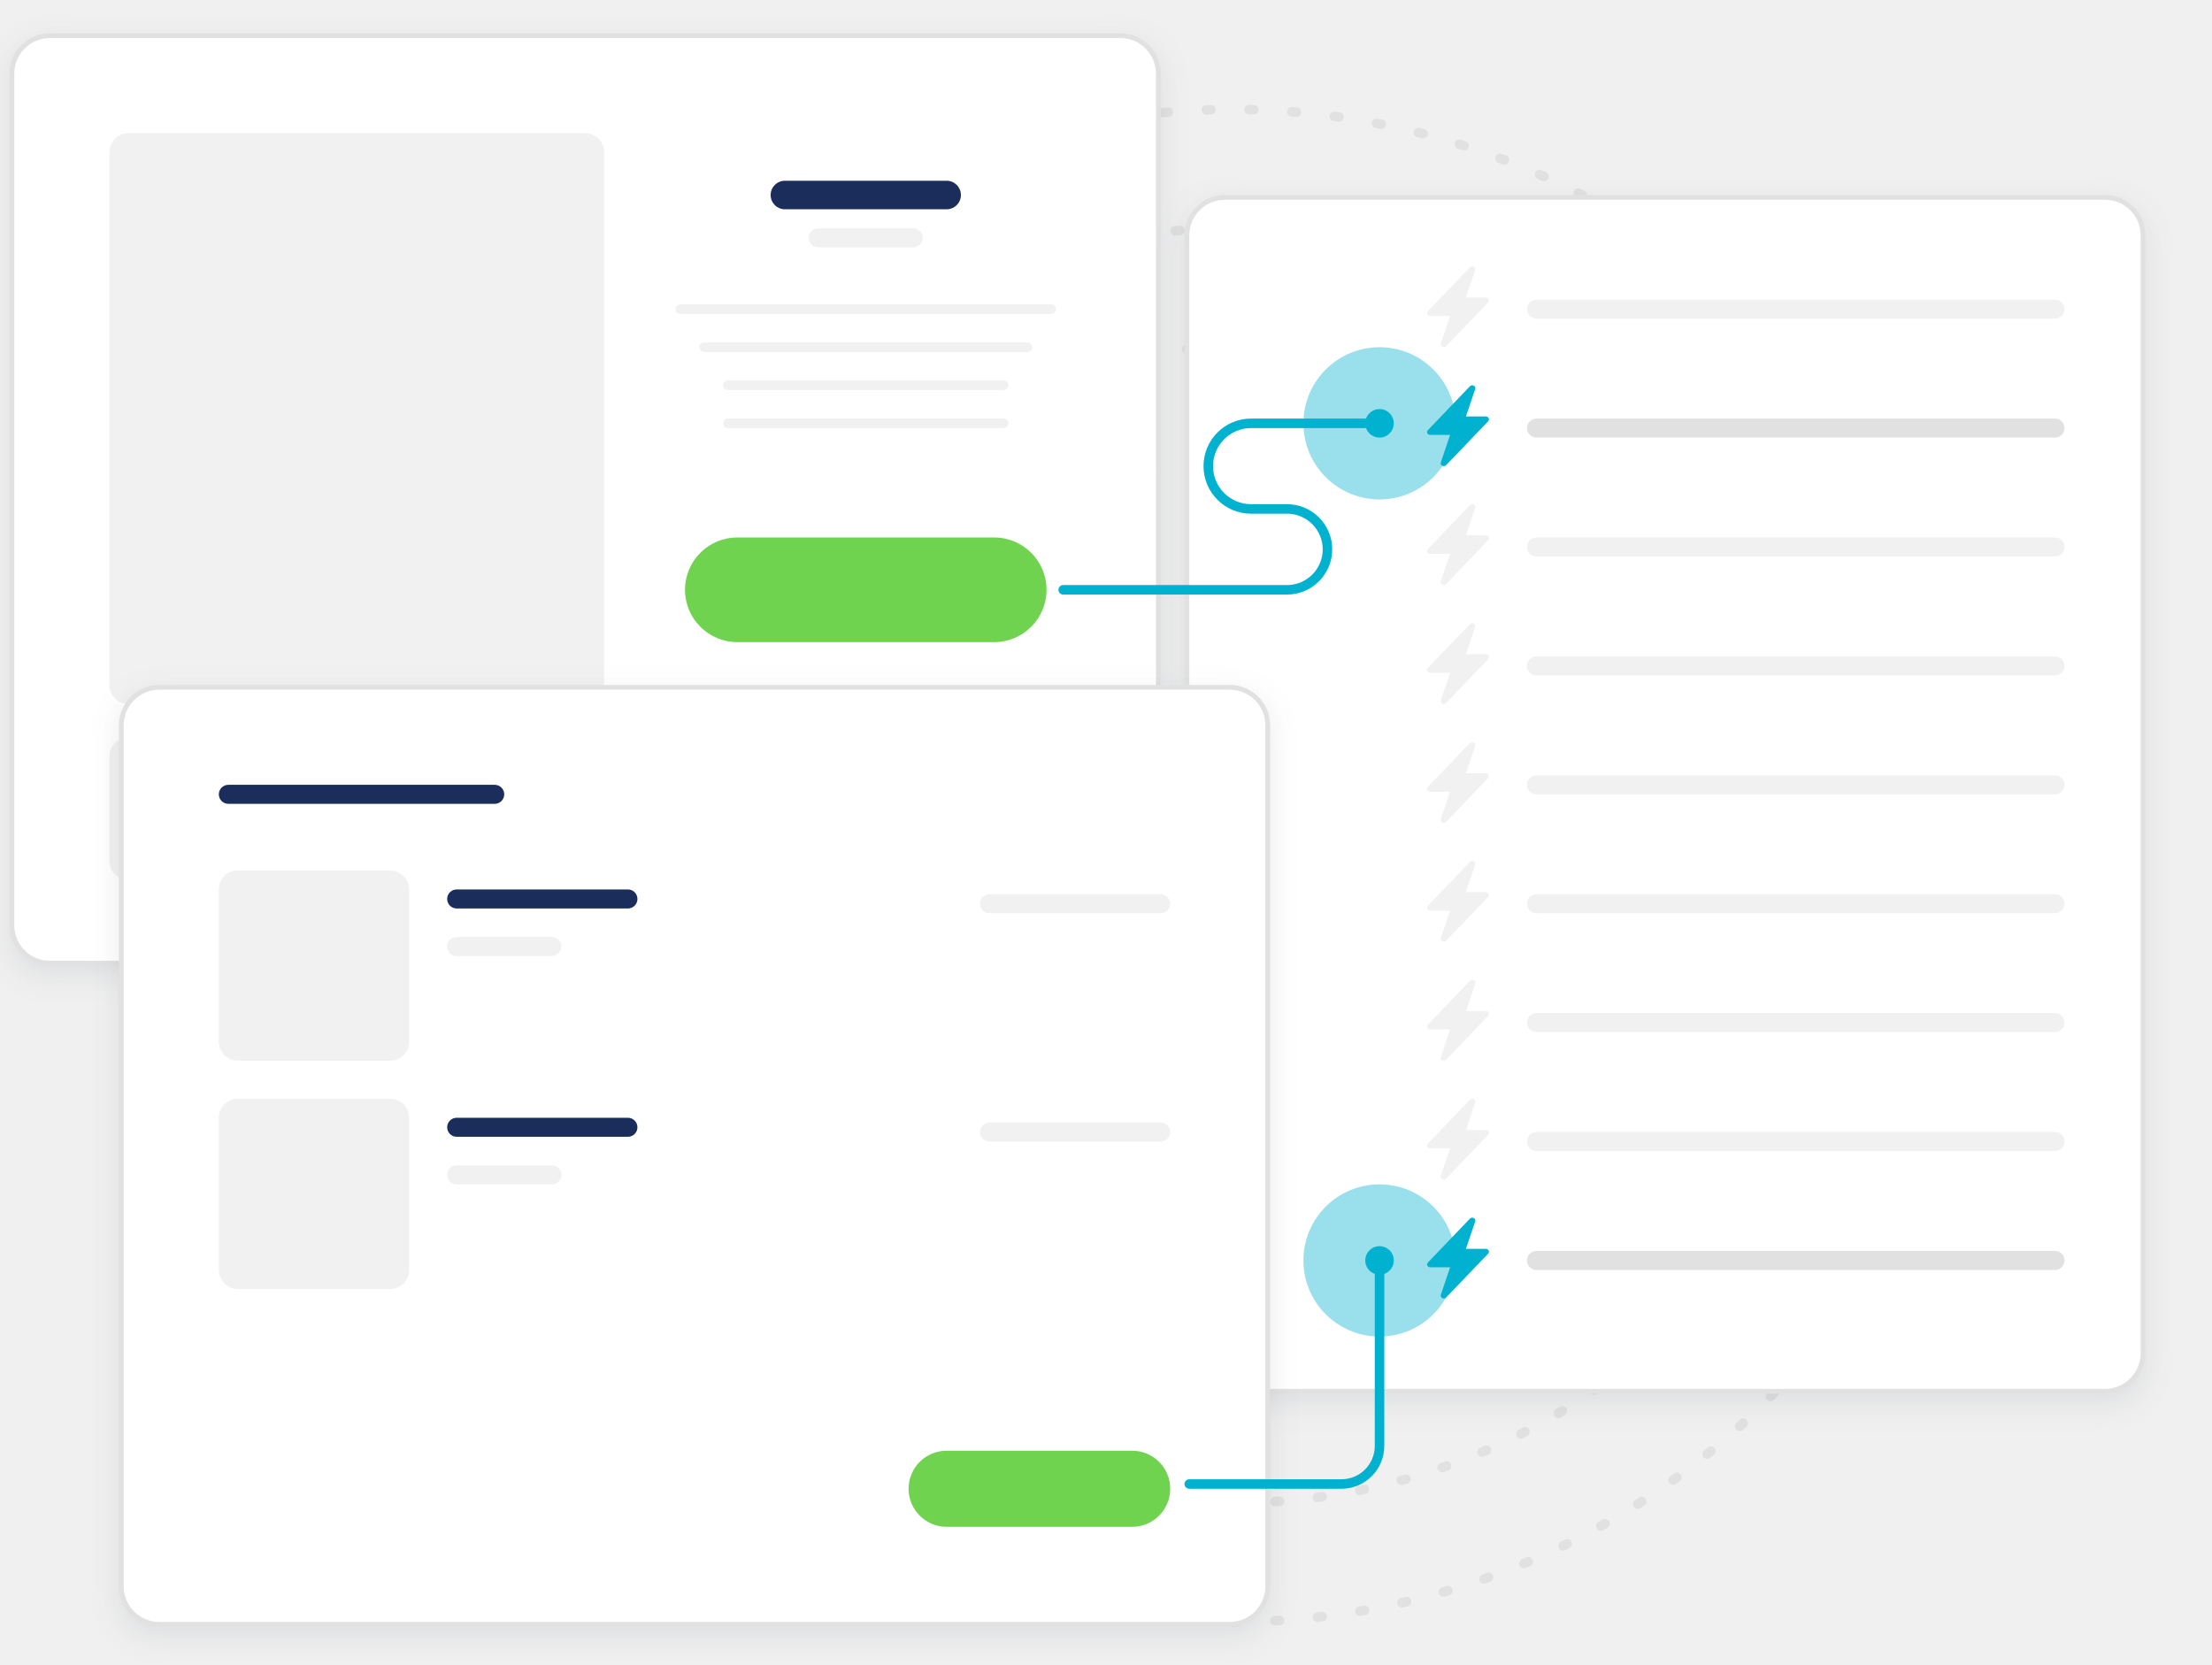
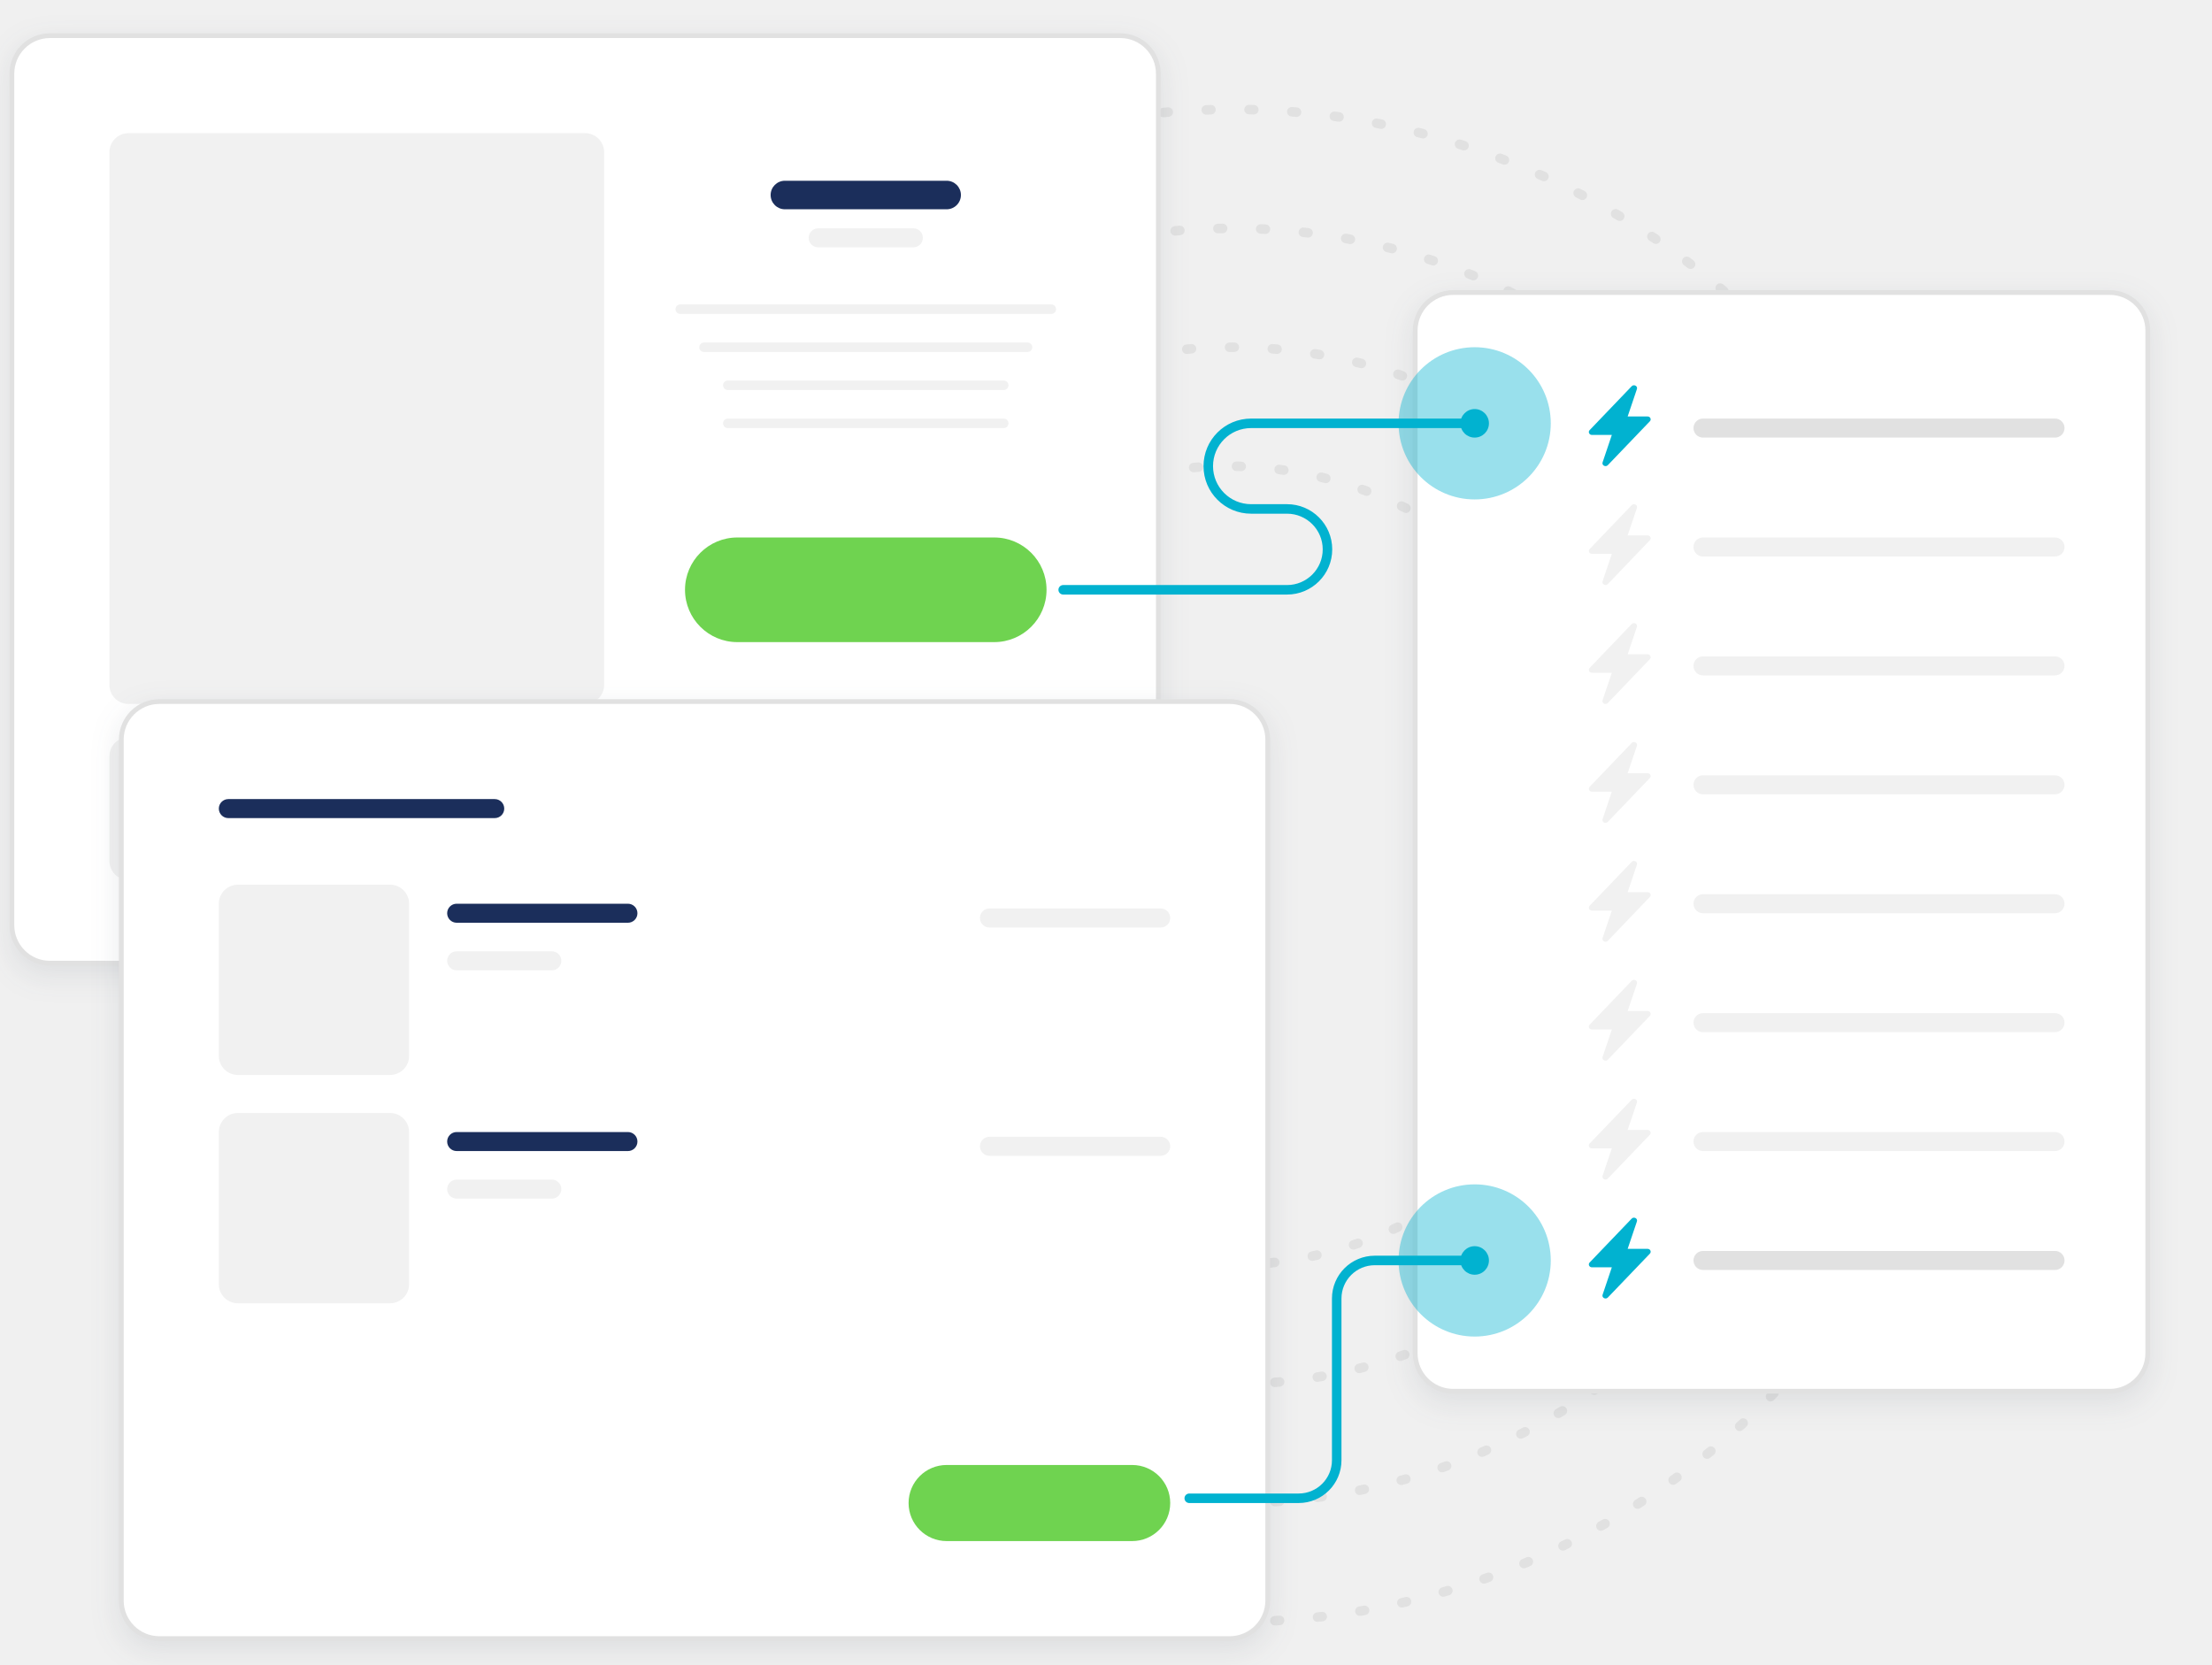
<svg xmlns="http://www.w3.org/2000/svg" xmlns:xlink="http://www.w3.org/1999/xlink" width="465" height="350" viewBox="0 0 465 350">
  <defs>
    <rect id="activity-tracking-b" width="240" height="194" x="0" y="0" rx="8" />
    <filter id="activity-tracking-a" width="109.2%" height="111.3%" x="-4.6%" y="-4.6%" filterUnits="objectBoundingBox">
      <feMorphology in="SourceAlpha" operator="dilate" radius="1" result="shadowSpreadOuter1" />
      <feOffset dy="2" in="shadowSpreadOuter1" result="shadowOffsetOuter1" />
      <feGaussianBlur in="shadowOffsetOuter1" result="shadowBlurOuter1" stdDeviation="3" />
      <feComposite in="shadowBlurOuter1" in2="SourceAlpha" operator="out" result="shadowBlurOuter1" />
      <feColorMatrix in="shadowBlurOuter1" values="0 0 0 0 0.208   0 0 0 0 0.259   0 0 0 0 0.329  0 0 0 0.101 0" />
    </filter>
-     <rect id="activity-tracking-d" width="200" height="250" x="0" y="0" rx="8" />
-     <filter id="activity-tracking-c" width="111%" height="108.8%" x="-5.5%" y="-3.6%" filterUnits="objectBoundingBox">
+     <rect id="activity-tracking-d" width="153" height="230" x="0" y="0" rx="8" />
+     <filter id="activity-tracking-c" width="114.4%" height="109.6%" x="-7.2%" y="-3.9%" filterUnits="objectBoundingBox">
      <feMorphology in="SourceAlpha" operator="dilate" radius="1" result="shadowSpreadOuter1" />
      <feOffset dy="2" in="shadowSpreadOuter1" result="shadowOffsetOuter1" />
      <feGaussianBlur in="shadowOffsetOuter1" result="shadowBlurOuter1" stdDeviation="3" />
      <feComposite in="shadowBlurOuter1" in2="SourceAlpha" operator="out" result="shadowBlurOuter1" />
      <feColorMatrix in="shadowBlurOuter1" values="0 0 0 0 0.208   0 0 0 0 0.259   0 0 0 0 0.329  0 0 0 0.101 0" />
    </filter>
    <rect id="activity-tracking-f" width="240" height="196" x="0" y="0" rx="8" />
    <filter id="activity-tracking-e" width="109.2%" height="111.2%" x="-4.6%" y="-4.6%" filterUnits="objectBoundingBox">
      <feMorphology in="SourceAlpha" operator="dilate" radius="1" result="shadowSpreadOuter1" />
      <feOffset dy="2" in="shadowSpreadOuter1" result="shadowOffsetOuter1" />
      <feGaussianBlur in="shadowOffsetOuter1" result="shadowBlurOuter1" stdDeviation="3" />
      <feComposite in="shadowBlurOuter1" in2="SourceAlpha" operator="out" result="shadowBlurOuter1" />
      <feColorMatrix in="shadowBlurOuter1" values="0 0 0 0 0.208   0 0 0 0 0.259   0 0 0 0 0.329  0 0 0 0.101 0" />
    </filter>
  </defs>
  <g fill="none" fill-rule="evenodd">
    <g stroke="#E1E1E1" stroke-dasharray="1 8" stroke-linecap="round" stroke-linejoin="round" stroke-width="2" transform="translate(100 23)">
      <path d="M159,318 C246.813,318 318,246.813 318,159 C318,71.187 246.813,0 159,0 C71.187,0 0,71.187 0,159 C0,246.813 71.187,318 159,318 Z" />
      <path d="M159,293 C233.006,293 293,233.006 293,159 C293,84.994 233.006,25 159,25 C84.994,25 25,84.994 25,159 C25,233.006 84.994,293 159,293 Z" />
      <path d="M159,268 C219.199,268 268,219.199 268,159 C268,98.801 219.199,50 159,50 C98.801,50 50,98.801 50,159 C50,219.199 98.801,268 159,268 Z" />
      <path d="M158,243 C204.392,243 242,205.392 242,159 C242,112.608 204.392,75 158,75 C111.608,75 74,112.608 74,159 C74,205.392 111.608,243 158,243 Z" />
    </g>
    <g transform="translate(3 8)">
      <use fill="#000" filter="url(#activity-tracking-a)" xlink:href="#activity-tracking-b" />
      <rect width="241" height="195" x="-.5" y="-.5" fill="#FFF" stroke="#E1E1E1" rx="8" />
      <g fill="#F1F1F1" transform="translate(20 20)">
        <rect width="104" height="120" rx="4" />
        <rect width="30" height="30" y="127" rx="4" />
        <rect width="30" height="30" x="37" y="127" rx="4" />
        <rect width="30" height="30" x="74" y="127" rx="4" />
      </g>
      <rect width="76" height="22" x="141" y="105" fill="#6FD350" rx="11" />
      <rect width="40" height="6" x="159" y="30" fill="#1B2E5B" rx="3" />
      <rect width="24" height="4" x="167" y="40" fill="#F1F1F1" rx="2" />
      <rect width="80" height="2" x="139" y="56" fill="#F1F1F1" rx="1" />
      <rect width="70" height="2" x="144" y="64" fill="#F1F1F1" rx="1" />
      <rect width="60" height="2" x="149" y="72" fill="#F1F1F1" rx="1" />
      <rect width="60" height="2" x="149" y="80" fill="#F1F1F1" rx="1" />
    </g>
-     <g transform="translate(250 42)">
+     <g transform="translate(298 62)">
      <use fill="#000" filter="url(#activity-tracking-c)" xlink:href="#activity-tracking-d" />
-       <rect width="201" height="251" x="-.5" y="-.5" fill="#FFF" stroke="#E1E1E1" rx="8" />
-       <g transform="translate(50 39)">
+       <rect width="154" height="231" x="-.5" y="-.5" fill="#FFF" stroke="#E1E1E1" rx="8" />
+       <g transform="translate(36 19)">
        <path fill="#01B2D0" fill-rule="nonzero" d="M12.833,7.57 C13.208,7.179 12.911,6.558 12.349,6.558 L8.164,6.558 L10.109,0.793 C10.319,0.17 9.472,-0.281 9.005,0.206 L0.167,9.43 C-0.208,9.821 0.089,10.442 0.651,10.442 L4.833,10.442 L2.891,16.207 C2.681,16.83 3.528,17.281 3.995,16.794 L12.833,7.57 Z" />
-         <rect width="113" height="4" x="21" y="7" fill="#E1E1E1" rx="2" />
+         <rect width="78" height="4" x="22" y="7" fill="#E1E1E1" rx="2" />
      </g>
-       <g fill="#F1F1F1" transform="translate(50 64)">
+       <g fill="#F1F1F1" transform="translate(36 44)">
        <path fill-rule="nonzero" d="M12.833,7.57 C13.208,7.179 12.911,6.558 12.349,6.558 L8.164,6.558 L10.109,0.793 C10.319,0.17 9.472,-0.281 9.005,0.206 L0.167,9.43 C-0.208,9.821 0.089,10.442 0.651,10.442 L4.833,10.442 L2.891,16.207 C2.681,16.83 3.528,17.281 3.995,16.794 L12.833,7.57 Z" />
-         <rect width="113" height="4" x="21" y="7" rx="2" />
+         <rect width="78" height="4" x="22" y="7" rx="2" />
      </g>
-       <g fill="#F1F1F1" transform="translate(50 14)">
+       <g fill="#F1F1F1" transform="translate(36 69)">
        <path fill-rule="nonzero" d="M12.833,7.57 C13.208,7.179 12.911,6.558 12.349,6.558 L8.164,6.558 L10.109,0.793 C10.319,0.17 9.472,-0.281 9.005,0.206 L0.167,9.43 C-0.208,9.821 0.089,10.442 0.651,10.442 L4.833,10.442 L2.891,16.207 C2.681,16.83 3.528,17.281 3.995,16.794 L12.833,7.57 Z" />
-         <rect width="113" height="4" x="21" y="7" rx="2" />
+         <rect width="78" height="4" x="22" y="7" rx="2" />
      </g>
-       <g fill="#F1F1F1" transform="translate(50 89)">
+       <g fill="#F1F1F1" transform="translate(36 94)">
        <path fill-rule="nonzero" d="M12.833,7.57 C13.208,7.179 12.911,6.558 12.349,6.558 L8.164,6.558 L10.109,0.793 C10.319,0.17 9.472,-0.281 9.005,0.206 L0.167,9.43 C-0.208,9.821 0.089,10.442 0.651,10.442 L4.833,10.442 L2.891,16.207 C2.681,16.83 3.528,17.281 3.995,16.794 L12.833,7.57 Z" />
-         <rect width="113" height="4" x="21" y="7" rx="2" />
+         <rect width="78" height="4" x="22" y="7" rx="2" />
      </g>
-       <g fill="#F1F1F1" transform="translate(50 114)">
+       <g fill="#F1F1F1" transform="translate(36 119)">
        <path fill-rule="nonzero" d="M12.833,7.57 C13.208,7.179 12.911,6.558 12.349,6.558 L8.164,6.558 L10.109,0.793 C10.319,0.17 9.472,-0.281 9.005,0.206 L0.167,9.43 C-0.208,9.821 0.089,10.442 0.651,10.442 L4.833,10.442 L2.891,16.207 C2.681,16.83 3.528,17.281 3.995,16.794 L12.833,7.57 Z" />
-         <rect width="113" height="4" x="21" y="7" rx="2" />
+         <rect width="78" height="4" x="22" y="7" rx="2" />
      </g>
-       <g fill="#F1F1F1" transform="translate(50 139)">
+       <g fill="#F1F1F1" transform="translate(36 144)">
        <path fill-rule="nonzero" d="M12.833,7.57 C13.208,7.179 12.911,6.558 12.349,6.558 L8.164,6.558 L10.109,0.793 C10.319,0.17 9.472,-0.281 9.005,0.206 L0.167,9.43 C-0.208,9.821 0.089,10.442 0.651,10.442 L4.833,10.442 L2.891,16.207 C2.681,16.83 3.528,17.281 3.995,16.794 L12.833,7.57 Z" />
-         <rect width="113" height="4" x="21" y="7" rx="2" />
+         <rect width="78" height="4" x="22" y="7" rx="2" />
      </g>
-       <g fill="#F1F1F1" transform="translate(50 164)">
+       <g fill="#F1F1F1" transform="translate(36 169)">
        <path fill-rule="nonzero" d="M12.833,7.57 C13.208,7.179 12.911,6.558 12.349,6.558 L8.164,6.558 L10.109,0.793 C10.319,0.17 9.472,-0.281 9.005,0.206 L0.167,9.43 C-0.208,9.821 0.089,10.442 0.651,10.442 L4.833,10.442 L2.891,16.207 C2.681,16.83 3.528,17.281 3.995,16.794 L12.833,7.57 Z" />
-         <rect width="113" height="4" x="21" y="7" rx="2" />
+         <rect width="78" height="4" x="22" y="7" rx="2" />
      </g>
-       <g fill="#F1F1F1" transform="translate(50 189)">
-         <path fill-rule="nonzero" d="M12.833,7.57 C13.208,7.179 12.911,6.558 12.349,6.558 L8.164,6.558 L10.109,0.793 C10.319,0.17 9.472,-0.281 9.005,0.206 L0.167,9.43 C-0.208,9.821 0.089,10.442 0.651,10.442 L4.833,10.442 L2.891,16.207 C2.681,16.83 3.528,17.281 3.995,16.794 L12.833,7.57 Z" />
-         <rect width="113" height="4" x="21" y="7" rx="2" />
-       </g>
-       <g transform="translate(50 214)">
+       <g transform="translate(36 194)">
        <path fill="#01B2D0" fill-rule="nonzero" d="M12.833,7.57 C13.208,7.179 12.911,6.558 12.349,6.558 L8.164,6.558 L10.109,0.793 C10.319,0.17 9.472,-0.281 9.005,0.206 L0.167,9.43 C-0.208,9.821 0.089,10.442 0.651,10.442 L4.833,10.442 L2.891,16.207 C2.681,16.83 3.528,17.281 3.995,16.794 L12.833,7.57 Z" />
-         <rect width="113" height="4" x="21" y="7" fill="#E1E1E1" rx="2" />
+         <rect width="78" height="4" x="22" y="7" fill="#E1E1E1" rx="2" />
      </g>
    </g>
-     <g transform="translate(26 145)">
+     <g transform="translate(26 148)">
      <use fill="#000" filter="url(#activity-tracking-e)" xlink:href="#activity-tracking-f" />
      <rect width="241" height="197" x="-.5" y="-.5" fill="#FFF" stroke="#E1E1E1" rx="8" />
      <rect width="60" height="4" x="20" y="20" fill="#1B2E5B" rx="2" />
      <g transform="translate(20 38)">
        <rect width="40" height="40" fill="#F1F1F1" rx="4" />
        <rect width="40" height="4" x="48" y="4" fill="#1B2E5B" rx="2" />
        <rect width="24" height="4" x="48" y="14" fill="#F1F1F1" rx="2" />
        <rect width="40" height="4" x="160" y="5" fill="#F1F1F1" rx="2" />
      </g>
      <g transform="translate(20 86)">
        <rect width="40" height="40" fill="#F1F1F1" rx="4" />
        <rect width="40" height="4" x="48" y="4" fill="#1B2E5B" rx="2" />
        <rect width="24" height="4" x="48" y="14" fill="#F1F1F1" rx="2" />
        <rect width="40" height="4" x="160" y="5" fill="#F1F1F1" rx="2" />
      </g>
      <rect width="55" height="16" x="165" y="160" fill="#6FD350" rx="8" />
    </g>
    <g transform="translate(223 73)">
-       <g fill="#01B2D0" fill-rule="nonzero" transform="translate(51)">
+       <g fill="#01B2D0" fill-rule="nonzero" transform="translate(71)">
        <circle cx="16" cy="16" r="16" fill-opacity=".4" />
        <circle cx="16" cy="16" r="3" />
      </g>
-       <g fill="#01B2D0" fill-rule="nonzero" transform="translate(51 176)">
+       <g fill="#01B2D0" fill-rule="nonzero" transform="translate(71 176)">
        <circle cx="16" cy="16" r="16" fill-opacity=".4" />
        <circle cx="16" cy="16" r="3" />
      </g>
-       <path stroke="#01B2D0" stroke-linecap="round" stroke-linejoin="round" stroke-width="2" d="M.5 51L47.557 51C52.251 51 56.057 47.194 56.057 42.5 56.057 37.806 52.251 34 47.557 34L40 34C35.029 34 31 29.971 31 25 31 20.029 35.029 16 40 16L67 16 67 16M27 239L59 239C63.418 239 67 235.418 67 231L67 192 67 192" />
+       <path stroke="#01B2D0" stroke-linecap="round" stroke-linejoin="round" stroke-width="2" d="M.5 51L47.557 51C52.251 51 56.057 47.194 56.057 42.5 56.057 37.806 52.251 34 47.557 34L40 34C35.029 34 31 29.971 31 25 31 20.029 35.029 16 40 16L87 16 87 16M27 242L50 242C54.418 242 58 238.418 58 234L58 200C58 195.582 61.582 192 66 192L87 192 87 192" />
    </g>
  </g>
</svg>
